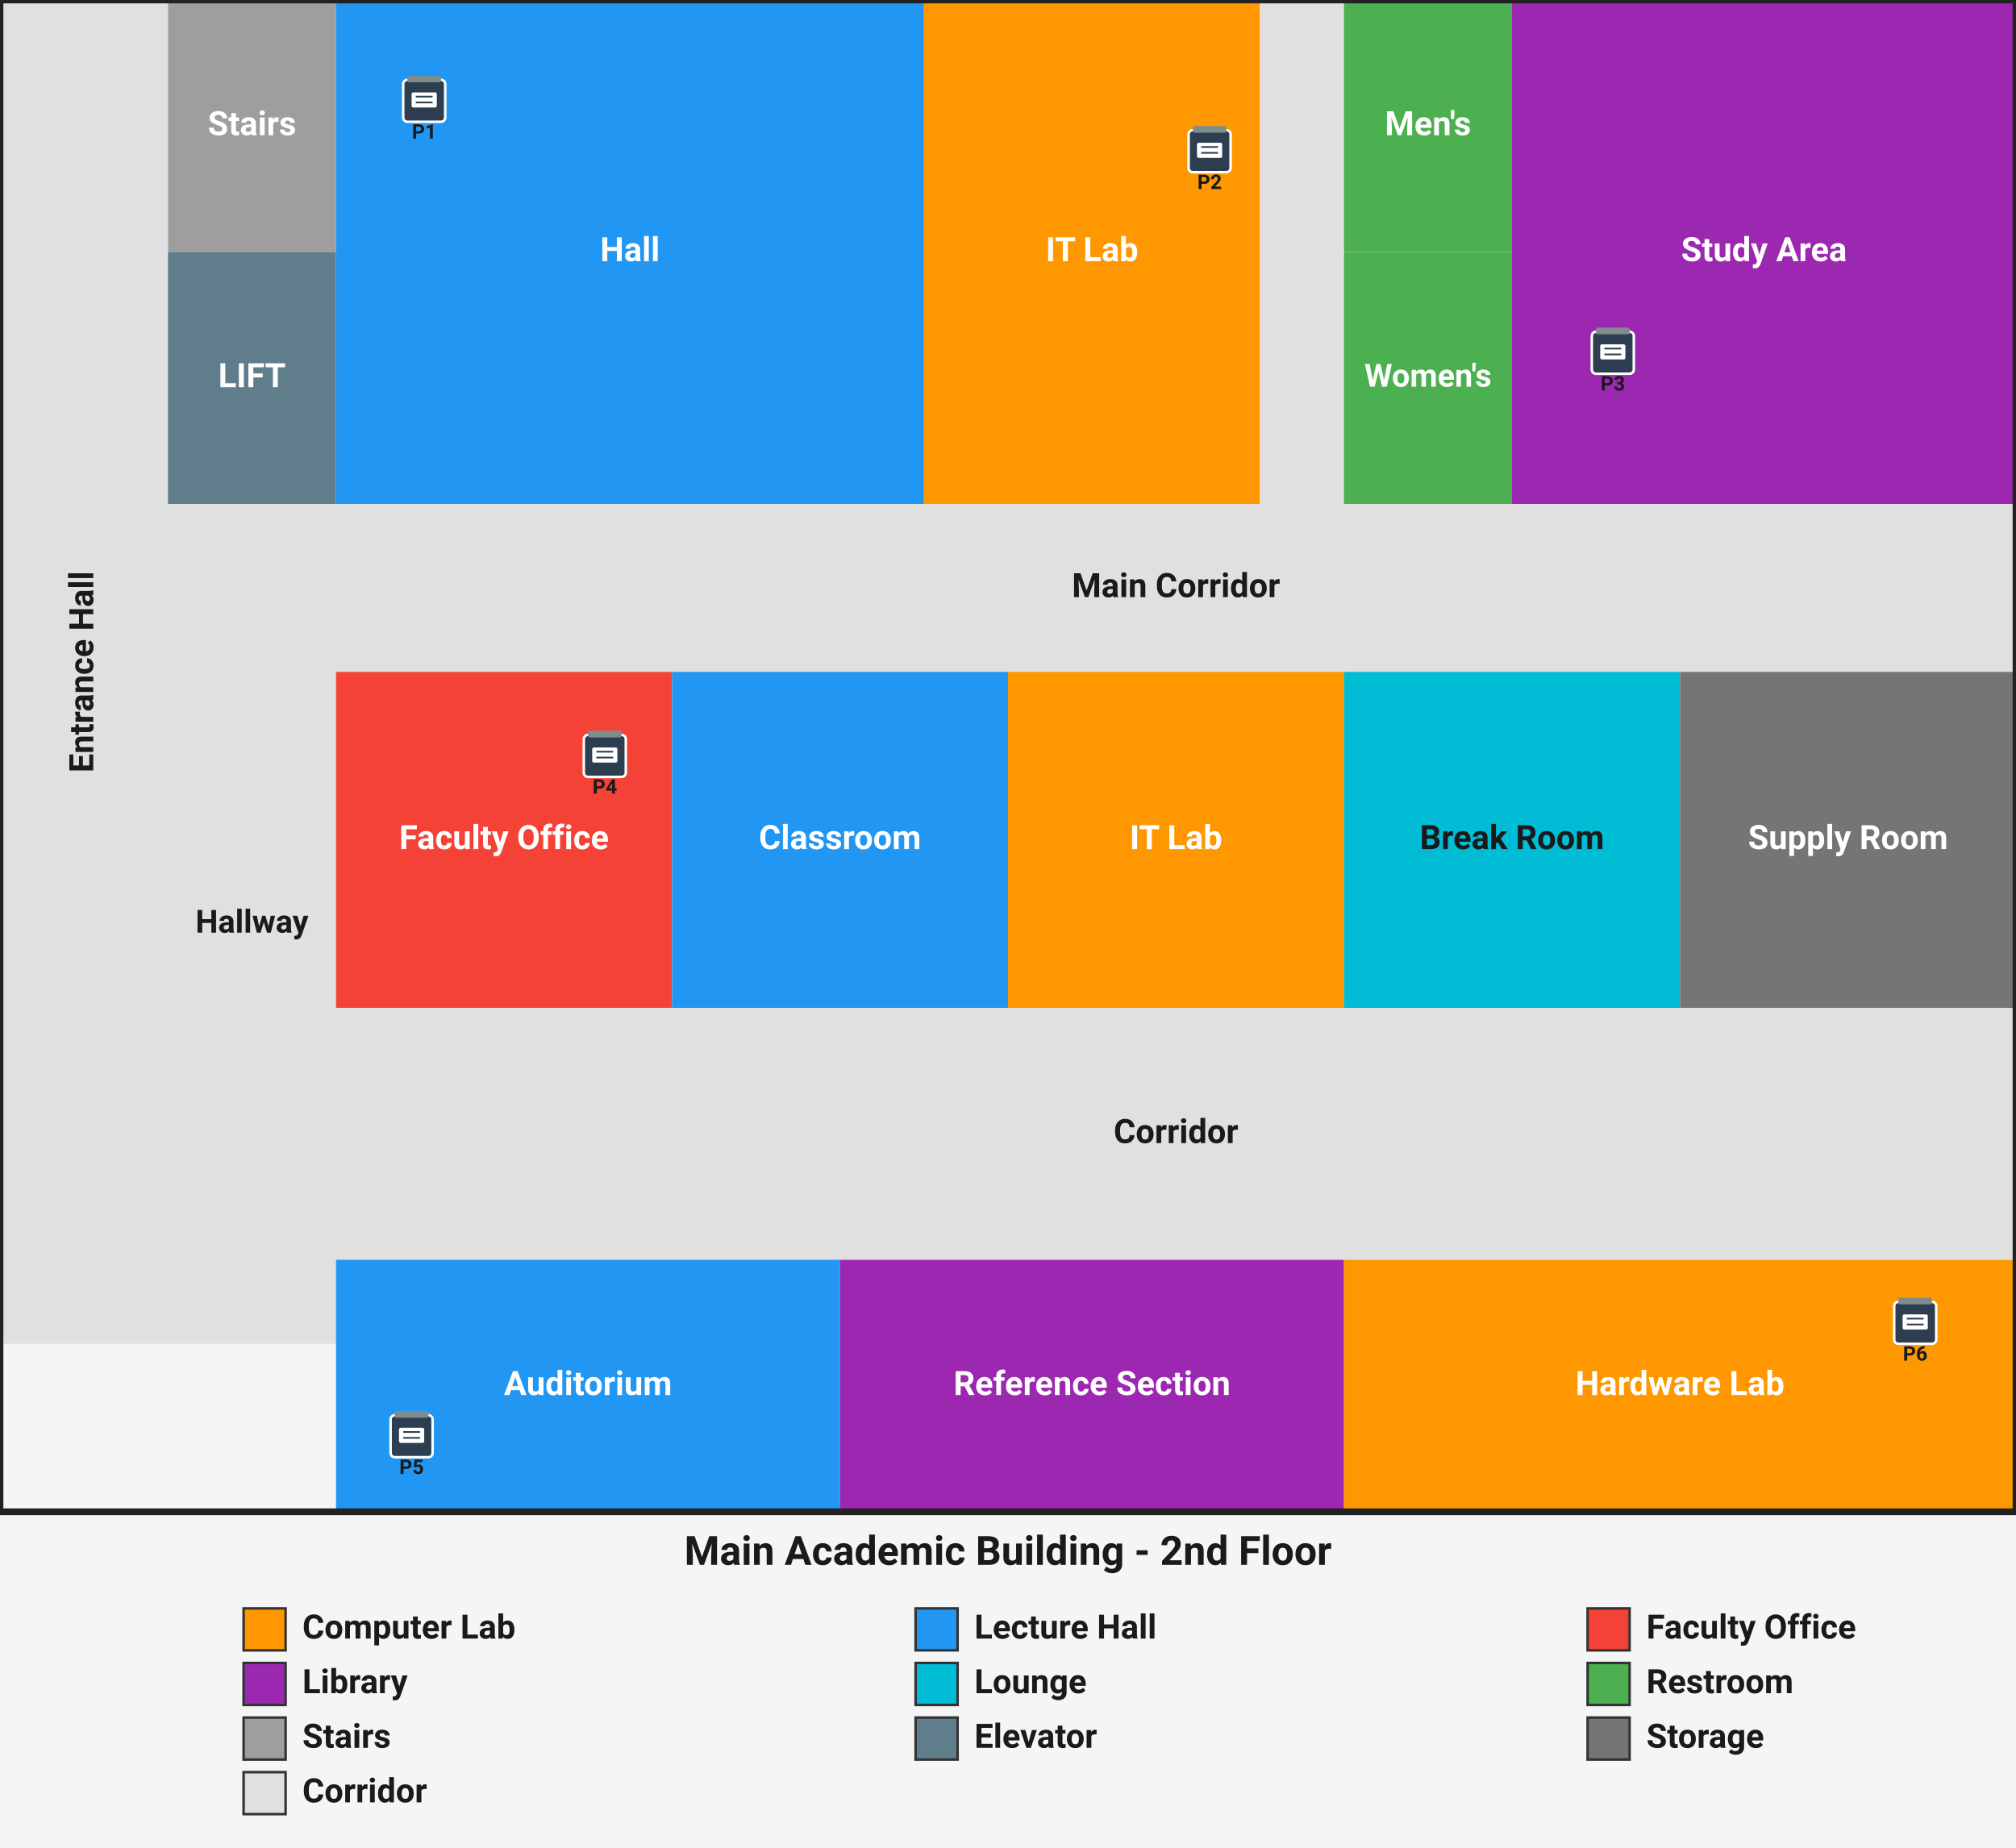
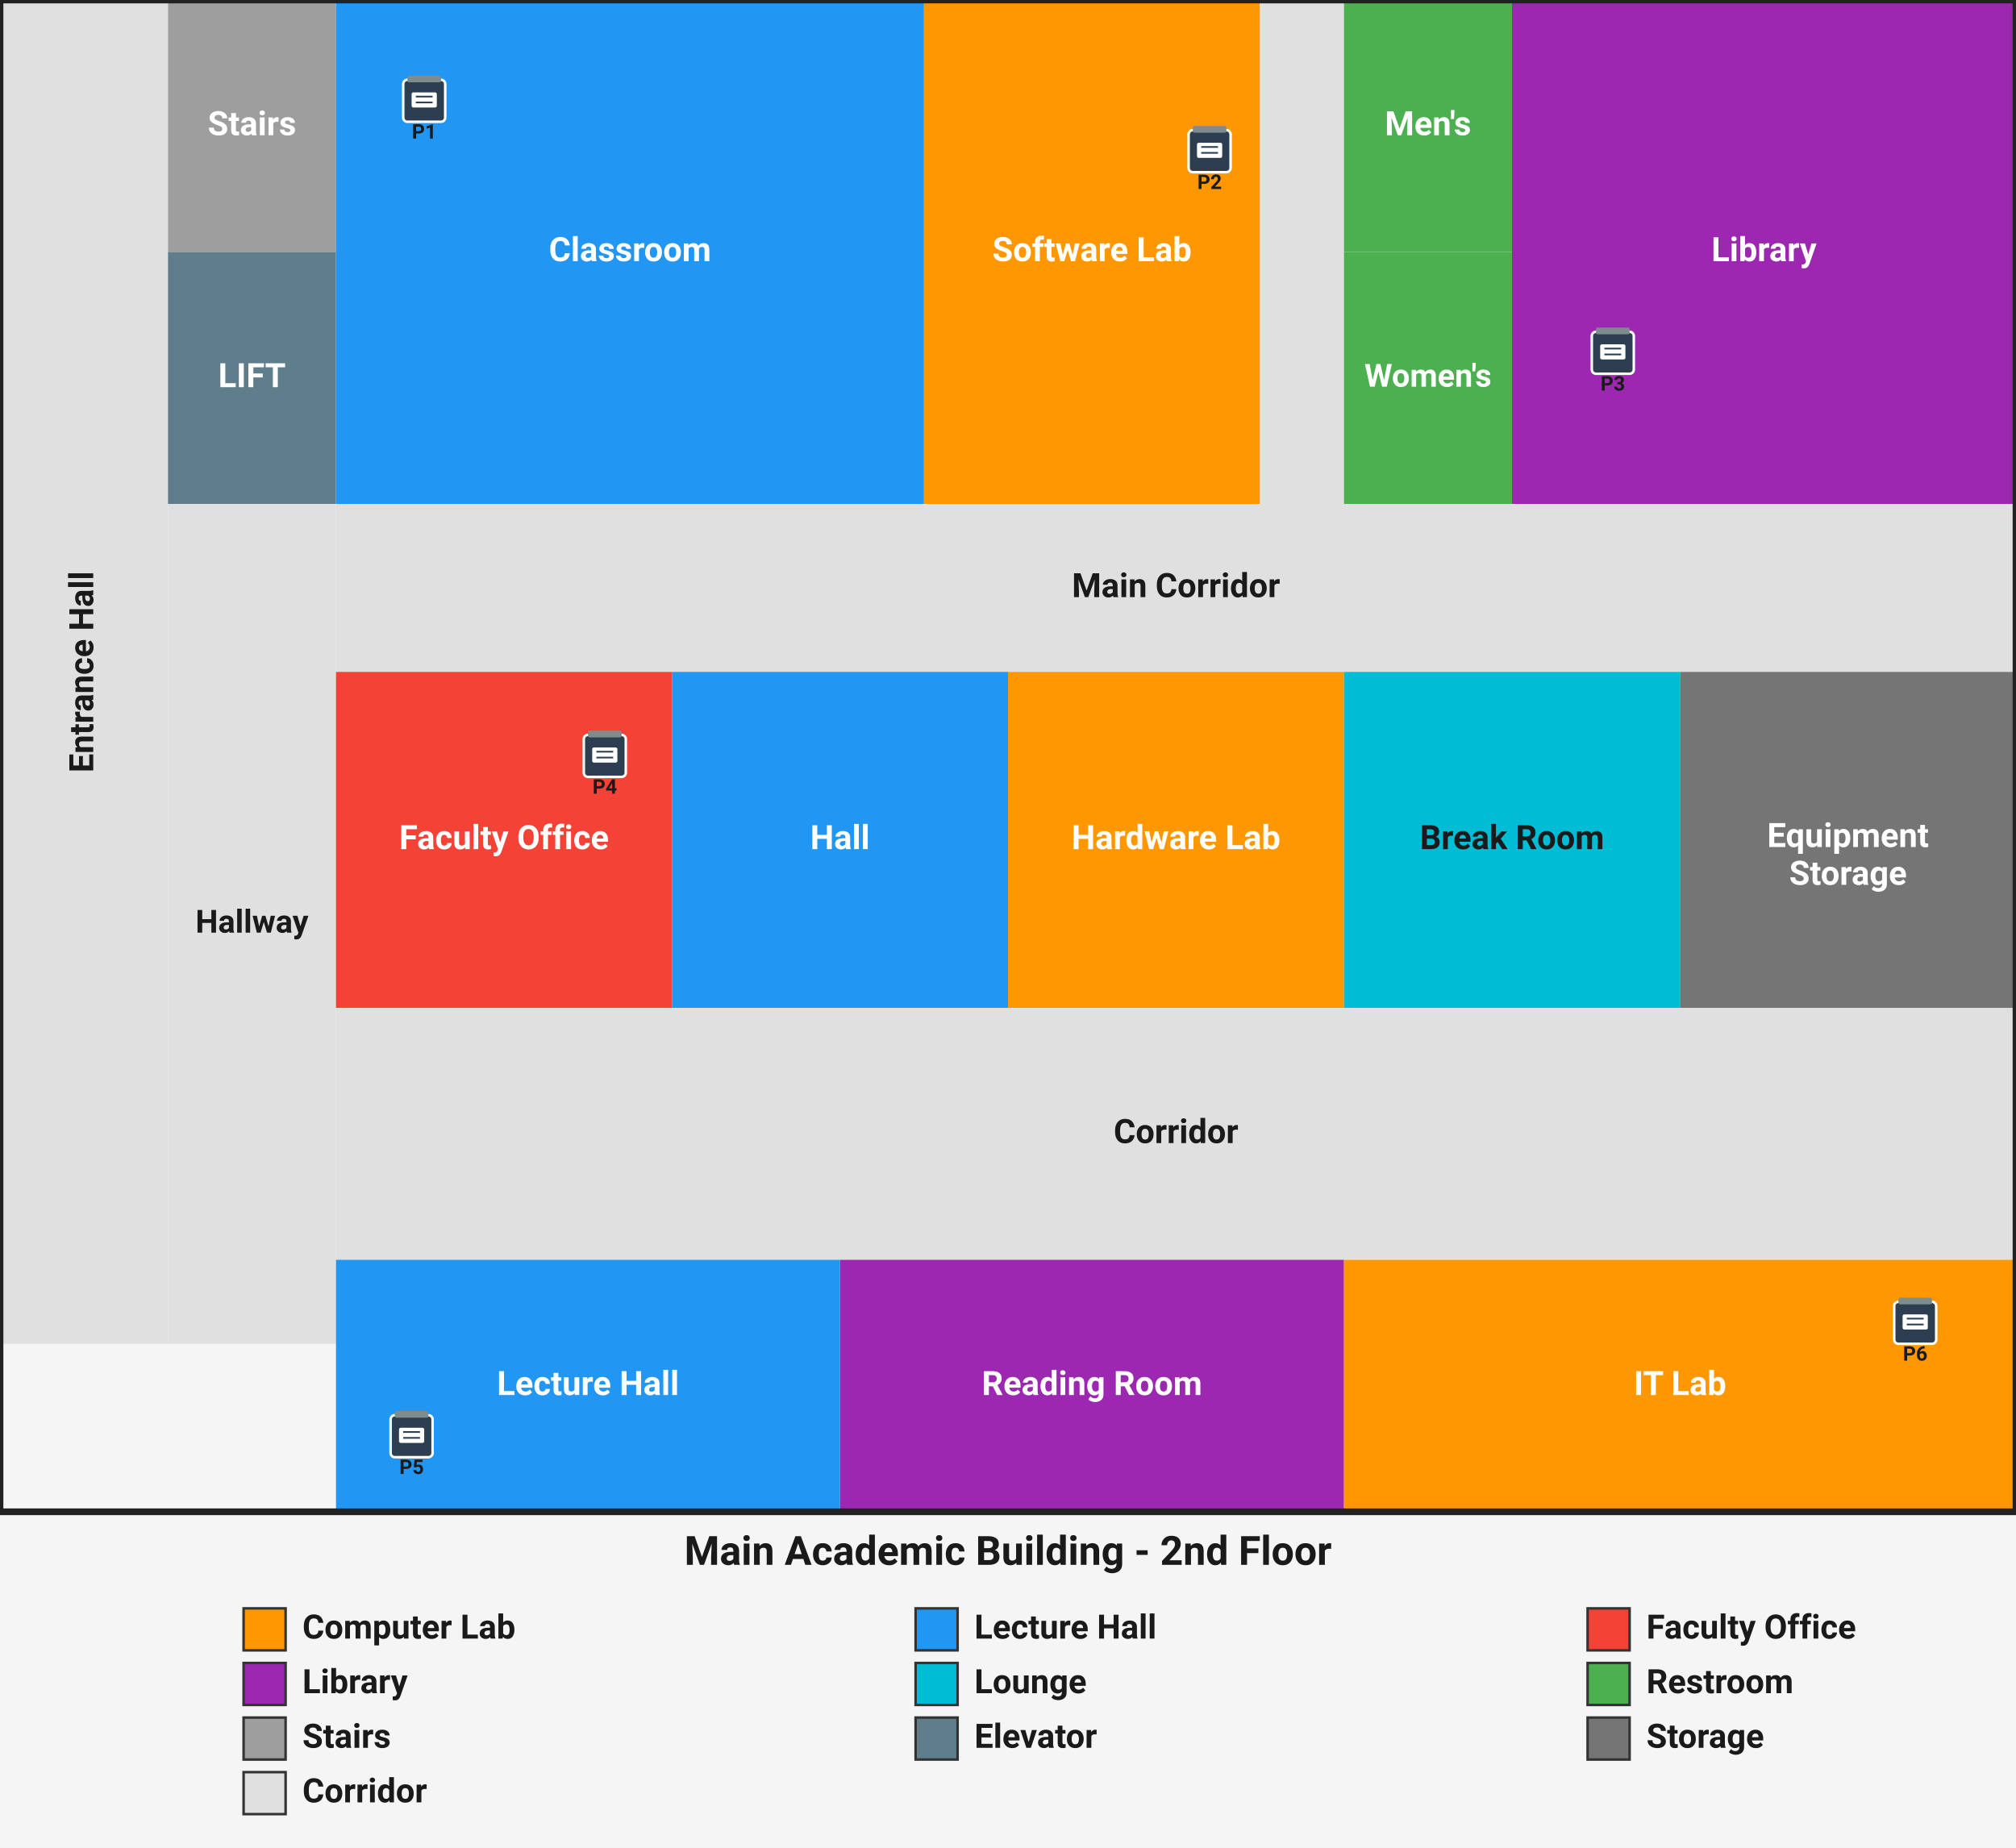
<svg xmlns="http://www.w3.org/2000/svg" viewBox="0 0 2400 2200" width="2400" height="2200" style="display:block; max-width:100%; height:auto;">
  <defs>
    <style>
      text { 
        -webkit-font-smoothing: antialiased;
        -moz-osx-font-smoothing: grayscale;
      }
    </style>
  </defs>
  <rect x="0" y="0" width="2400" height="2200" fill="#f5f5f5" />
  <rect x="0" y="0" width="200" height="1600" fill="#E0E0E0" stroke="none" />
  <text x="100.0" y="800.0" font-family="Roboto,Segoe UI,Arial,sans-serif" font-size="40" font-weight="600" fill="#1a1a1a" text-anchor="middle" dominant-baseline="middle" transform="rotate(-90 100.0 800.0)">
              Entrance Hall
            </text>
  <rect x="200" y="0" width="200" height="300" fill="#9E9E9E" stroke="none" />
  <text x="300.0" y="150.0" font-family="Roboto,Segoe UI,Arial,sans-serif" font-size="40" font-weight="600" fill="white" text-anchor="middle" dominant-baseline="middle">
              Stairs
            </text>
  <rect x="200" y="300" width="200" height="300" fill="#607D8B" stroke="none" />
  <text x="300.0" y="450.0" font-family="Roboto,Segoe UI,Arial,sans-serif" font-size="40" font-weight="600" fill="white" text-anchor="middle" dominant-baseline="middle">
              LIFT
            </text>
  <rect x="200" y="600" width="200" height="1000" fill="#E0E0E0" stroke="none" />
  <text x="300.0" y="1100.0" font-family="Roboto,Segoe UI,Arial,sans-serif" font-size="38" font-weight="600" fill="#1a1a1a" text-anchor="middle" dominant-baseline="middle">
              Hallway
            </text>
  <rect x="400" y="0" width="700" height="600" fill="#2196F3" stroke="none" />
  <text x="750.0" y="300.0" font-family="Roboto,Segoe UI,Arial,sans-serif" font-size="40" font-weight="600" fill="white" text-anchor="middle" dominant-baseline="middle">
-               Hall
+               Classroom
            </text>
  <rect x="1100" y="0" width="400" height="600" fill="#FF9800" stroke="none" />
  <text x="1300.0" y="300.0" font-family="Roboto,Segoe UI,Arial,sans-serif" font-size="40" font-weight="600" fill="white" text-anchor="middle" dominant-baseline="middle">
-               IT Lab
+               Software Lab
            </text>
  <rect x="1500" y="0" width="100" height="600" fill="#E0E0E0" stroke="none" />
  <rect x="1600" y="0" width="200" height="300" fill="#4CAF50" stroke="none" />
  <text x="1700.0" y="150.0" font-family="Roboto,Segoe UI,Arial,sans-serif" font-size="40" font-weight="600" fill="white" text-anchor="middle" dominant-baseline="middle">
              Men's
            </text>
  <rect x="1600" y="300" width="200" height="300" fill="#4CAF50" stroke="none" />
  <text x="1700.0" y="450.0" font-family="Roboto,Segoe UI,Arial,sans-serif" font-size="38" font-weight="600" fill="white" text-anchor="middle" dominant-baseline="middle">
              Women's
            </text>
  <rect x="1800" y="0" width="600" height="600" fill="#9C27B0" stroke="none" />
  <text x="2100.0" y="300.0" font-family="Roboto,Segoe UI,Arial,sans-serif" font-size="40" font-weight="600" fill="white" text-anchor="middle" dominant-baseline="middle">
-               Study Area
+               Library
            </text>
  <rect x="400" y="600" width="2000" height="200" fill="#E0E0E0" stroke="none" />
  <text x="1400.0" y="700.0" font-family="Roboto,Segoe UI,Arial,sans-serif" font-size="40" font-weight="600" fill="#1a1a1a" text-anchor="middle" dominant-baseline="middle">
              Main Corridor
            </text>
  <rect x="400" y="800" width="400" height="400" fill="#F44336" stroke="none" />
  <text x="600.0" y="1000.0" font-family="Roboto,Segoe UI,Arial,sans-serif" font-size="40" font-weight="600" fill="white" text-anchor="middle" dominant-baseline="middle">
              Faculty Office
            </text>
  <rect x="800" y="800" width="400" height="400" fill="#2196F3" stroke="none" />
  <text x="1000.0" y="1000.0" font-family="Roboto,Segoe UI,Arial,sans-serif" font-size="40" font-weight="600" fill="white" text-anchor="middle" dominant-baseline="middle">
-               Classroom
+               Hall
            </text>
  <rect x="1200" y="800" width="400" height="400" fill="#FF9800" stroke="none" />
  <text x="1400.0" y="1000.0" font-family="Roboto,Segoe UI,Arial,sans-serif" font-size="40" font-weight="600" fill="white" text-anchor="middle" dominant-baseline="middle">
-               IT Lab
+               Hardware Lab
            </text>
  <rect x="1600" y="800" width="400" height="400" fill="#00BCD4" stroke="none" />
  <text x="1800.0" y="1000.0" font-family="Roboto,Segoe UI,Arial,sans-serif" font-size="40" font-weight="600" fill="#1a1a1a" text-anchor="middle" dominant-baseline="middle">
              Break Room
            </text>
  <rect x="2000" y="800" width="400" height="400" fill="#757575" stroke="none" />
-   <text x="2200.0" y="1000.0" font-family="Roboto,Segoe UI,Arial,sans-serif" font-size="40" font-weight="600" fill="white" text-anchor="middle" dominant-baseline="middle">
-               Supply Room
-             </text>
+   <g>
+     <text x="2200.0" y="997.5" font-family="Roboto,Segoe UI,Arial,sans-serif" font-size="40" font-weight="600" fill="white" text-anchor="middle" dominant-baseline="middle">
+                   Equipment
+                 </text>
+     <text x="2200.0" y="1042.5" font-family="Roboto,Segoe UI,Arial,sans-serif" font-size="40" font-weight="600" fill="white" text-anchor="middle" dominant-baseline="middle">
+                   Storage
+                 </text>
+   </g>
  <rect x="400" y="1200" width="2000" height="300" fill="#E0E0E0" stroke="none" />
  <text x="1400.0" y="1350.0" font-family="Roboto,Segoe UI,Arial,sans-serif" font-size="40" font-weight="600" fill="#1a1a1a" text-anchor="middle" dominant-baseline="middle">
              Corridor
            </text>
  <rect x="400" y="1500" width="600" height="300" fill="#2196F3" stroke="none" />
  <text x="700.0" y="1650.0" font-family="Roboto,Segoe UI,Arial,sans-serif" font-size="40" font-weight="600" fill="white" text-anchor="middle" dominant-baseline="middle">
-               Auditorium
+               Lecture Hall
            </text>
  <rect x="1000" y="1500" width="600" height="300" fill="#9C27B0" stroke="none" />
  <text x="1300.0" y="1650.0" font-family="Roboto,Segoe UI,Arial,sans-serif" font-size="40" font-weight="600" fill="white" text-anchor="middle" dominant-baseline="middle">
-               Reference Section
+               Reading Room
            </text>
  <rect x="1600" y="1500" width="800" height="300" fill="#FF9800" stroke="none" />
  <text x="2000.0" y="1650.0" font-family="Roboto,Segoe UI,Arial,sans-serif" font-size="40" font-weight="600" fill="white" text-anchor="middle" dominant-baseline="middle">
-               Hardware Lab
+               IT Lab
            </text>
  <rect x="480.0" y="95.0" width="50" height="50" fill="#2C3E50" stroke="#FFF" stroke-width="3" rx="5" />
  <rect x="485.0" y="90.0" width="40" height="8" fill="#7F8C8D" rx="2" />
  <rect x="490.0" y="110.0" width="30" height="18" fill="white" rx="2" />
  <line x1="495.0" y1="115.0" x2="515.0" y2="115.0" stroke="#2C3E50" stroke-width="2" />
  <line x1="495.0" y1="122.0" x2="515.0" y2="122.0" stroke="#2C3E50" stroke-width="2" />
  <text x="505.0" y="165.0" font-family="Roboto,Segoe UI,Arial,sans-serif" font-size="24" font-weight="700" fill="#1a1a1a" text-anchor="middle">
      P1
    </text>
  <rect x="1415.0" y="155.0" width="50" height="50" fill="#2C3E50" stroke="#FFF" stroke-width="3" rx="5" />
  <rect x="1420.0" y="150.0" width="40" height="8" fill="#7F8C8D" rx="2" />
  <rect x="1425.0" y="170.0" width="30" height="18" fill="white" rx="2" />
  <line x1="1430.0" y1="175.0" x2="1450.0" y2="175.0" stroke="#2C3E50" stroke-width="2" />
  <line x1="1430.0" y1="182.0" x2="1450.0" y2="182.0" stroke="#2C3E50" stroke-width="2" />
  <text x="1440.0" y="225.0" font-family="Roboto,Segoe UI,Arial,sans-serif" font-size="24" font-weight="700" fill="#1a1a1a" text-anchor="middle">
      P2
    </text>
  <rect x="1895.0" y="395.0" width="50" height="50" fill="#2C3E50" stroke="#FFF" stroke-width="3" rx="5" />
  <rect x="1900.0" y="390.0" width="40" height="8" fill="#7F8C8D" rx="2" />
  <rect x="1905.0" y="410.0" width="30" height="18" fill="white" rx="2" />
  <line x1="1910.0" y1="415.0" x2="1930.0" y2="415.0" stroke="#2C3E50" stroke-width="2" />
  <line x1="1910.0" y1="422.0" x2="1930.0" y2="422.0" stroke="#2C3E50" stroke-width="2" />
  <text x="1920.0" y="465.0" font-family="Roboto,Segoe UI,Arial,sans-serif" font-size="24" font-weight="700" fill="#1a1a1a" text-anchor="middle">
      P3
    </text>
  <rect x="695.0" y="875.0" width="50" height="50" fill="#2C3E50" stroke="#FFF" stroke-width="3" rx="5" />
  <rect x="700.0" y="870.0" width="40" height="8" fill="#7F8C8D" rx="2" />
  <rect x="705.0" y="890.0" width="30" height="18" fill="white" rx="2" />
  <line x1="710.0" y1="895.0" x2="730.0" y2="895.0" stroke="#2C3E50" stroke-width="2" />
  <line x1="710.0" y1="902.0" x2="730.0" y2="902.0" stroke="#2C3E50" stroke-width="2" />
  <text x="720.0" y="945.0" font-family="Roboto,Segoe UI,Arial,sans-serif" font-size="24" font-weight="700" fill="#1a1a1a" text-anchor="middle">
      P4
    </text>
  <rect x="465.0" y="1685.0" width="50" height="50" fill="#2C3E50" stroke="#FFF" stroke-width="3" rx="5" />
  <rect x="470.0" y="1680.0" width="40" height="8" fill="#7F8C8D" rx="2" />
  <rect x="475.0" y="1700.0" width="30" height="18" fill="white" rx="2" />
  <line x1="480.0" y1="1705.0" x2="500.0" y2="1705.0" stroke="#2C3E50" stroke-width="2" />
  <line x1="480.0" y1="1712.0" x2="500.0" y2="1712.0" stroke="#2C3E50" stroke-width="2" />
  <text x="490.0" y="1755.0" font-family="Roboto,Segoe UI,Arial,sans-serif" font-size="24" font-weight="700" fill="#1a1a1a" text-anchor="middle">
      P5
    </text>
  <rect x="2255.0" y="1550.0" width="50" height="50" fill="#2C3E50" stroke="#FFF" stroke-width="3" rx="5" />
  <rect x="2260.0" y="1545.0" width="40" height="8" fill="#7F8C8D" rx="2" />
  <rect x="2265.0" y="1565.0" width="30" height="18" fill="white" rx="2" />
  <line x1="2270.0" y1="1570.0" x2="2290.0" y2="1570.0" stroke="#2C3E50" stroke-width="2" />
  <line x1="2270.0" y1="1577.0" x2="2290.0" y2="1577.0" stroke="#2C3E50" stroke-width="2" />
  <text x="2280.0" y="1620.0" font-family="Roboto,Segoe UI,Arial,sans-serif" font-size="24" font-weight="700" fill="#1a1a1a" text-anchor="middle">
      P6
    </text>
  <rect x="0" y="0" width="2400" height="1800" fill="none" stroke="#222" stroke-width="8" />
  <text x="1200.0" y="1850" font-family="Roboto,Segoe UI,Arial,sans-serif" font-size="48" font-weight="700" fill="#1a1a1a" text-anchor="middle" dominant-baseline="middle">
          Main Academic Building - 2nd Floor
        </text>
  <rect x="290.0" y="1915.0" width="50" height="50" fill="#FF9800" stroke="#333" stroke-width="3" />
  <text x="360.0" y="1940" font-family="Roboto,Segoe UI,Arial,sans-serif" font-size="40" font-weight="700" fill="#1a1a1a" text-anchor="start" dominant-baseline="middle">
          Computer Lab
        </text>
  <rect x="1090.0" y="1915.0" width="50" height="50" fill="#2196F3" stroke="#333" stroke-width="3" />
  <text x="1160.0" y="1940" font-family="Roboto,Segoe UI,Arial,sans-serif" font-size="40" font-weight="700" fill="#1a1a1a" text-anchor="start" dominant-baseline="middle">
          Lecture Hall
        </text>
  <rect x="1890.0" y="1915.0" width="50" height="50" fill="#F44336" stroke="#333" stroke-width="3" />
  <text x="1960.0" y="1940" font-family="Roboto,Segoe UI,Arial,sans-serif" font-size="40" font-weight="700" fill="#1a1a1a" text-anchor="start" dominant-baseline="middle">
          Faculty Office
        </text>
  <rect x="290.0" y="1980.0" width="50" height="50" fill="#9C27B0" stroke="#333" stroke-width="3" />
  <text x="360.0" y="2005" font-family="Roboto,Segoe UI,Arial,sans-serif" font-size="40" font-weight="700" fill="#1a1a1a" text-anchor="start" dominant-baseline="middle">
          Library
        </text>
  <rect x="1090.0" y="1980.0" width="50" height="50" fill="#00BCD4" stroke="#333" stroke-width="3" />
  <text x="1160.0" y="2005" font-family="Roboto,Segoe UI,Arial,sans-serif" font-size="40" font-weight="700" fill="#1a1a1a" text-anchor="start" dominant-baseline="middle">
          Lounge
        </text>
  <rect x="1890.0" y="1980.0" width="50" height="50" fill="#4CAF50" stroke="#333" stroke-width="3" />
  <text x="1960.0" y="2005" font-family="Roboto,Segoe UI,Arial,sans-serif" font-size="40" font-weight="700" fill="#1a1a1a" text-anchor="start" dominant-baseline="middle">
          Restroom
        </text>
  <rect x="290.0" y="2045.0" width="50" height="50" fill="#9E9E9E" stroke="#333" stroke-width="3" />
  <text x="360.0" y="2070" font-family="Roboto,Segoe UI,Arial,sans-serif" font-size="40" font-weight="700" fill="#1a1a1a" text-anchor="start" dominant-baseline="middle">
          Stairs
        </text>
  <rect x="1090.0" y="2045.0" width="50" height="50" fill="#607D8B" stroke="#333" stroke-width="3" />
  <text x="1160.0" y="2070" font-family="Roboto,Segoe UI,Arial,sans-serif" font-size="40" font-weight="700" fill="#1a1a1a" text-anchor="start" dominant-baseline="middle">
          Elevator
        </text>
  <rect x="1890.0" y="2045.0" width="50" height="50" fill="#757575" stroke="#333" stroke-width="3" />
  <text x="1960.0" y="2070" font-family="Roboto,Segoe UI,Arial,sans-serif" font-size="40" font-weight="700" fill="#1a1a1a" text-anchor="start" dominant-baseline="middle">
          Storage
        </text>
  <rect x="290.0" y="2110.0" width="50" height="50" fill="#E0E0E0" stroke="#333" stroke-width="3" />
  <text x="360.0" y="2135" font-family="Roboto,Segoe UI,Arial,sans-serif" font-size="40" font-weight="700" fill="#1a1a1a" text-anchor="start" dominant-baseline="middle">
          Corridor
        </text>
</svg>
